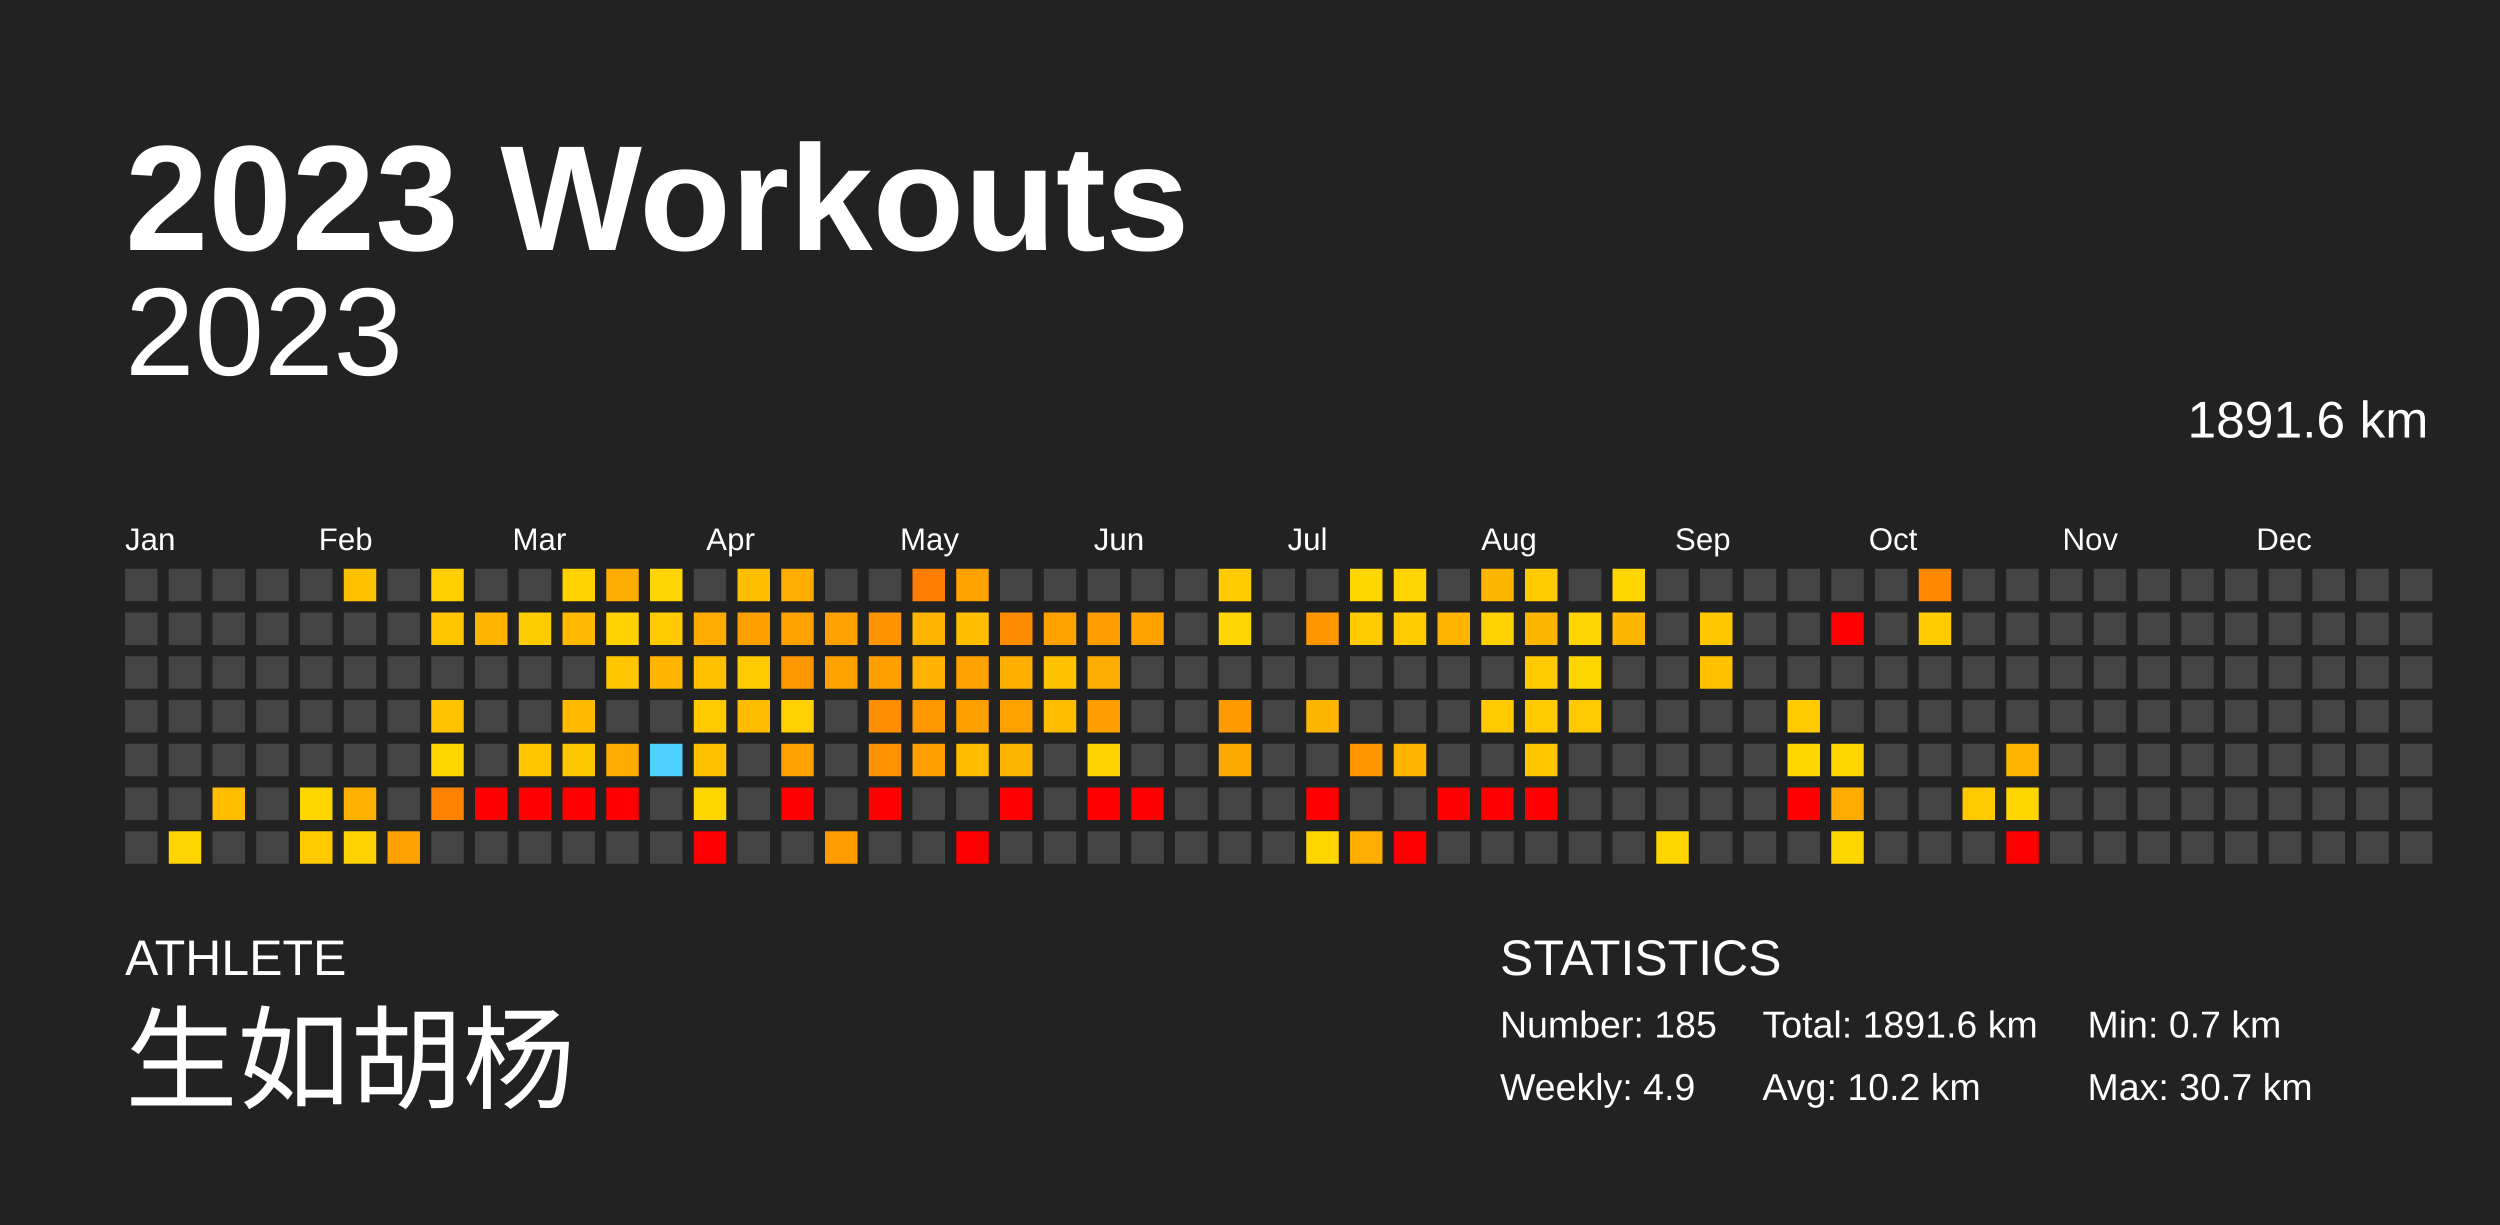
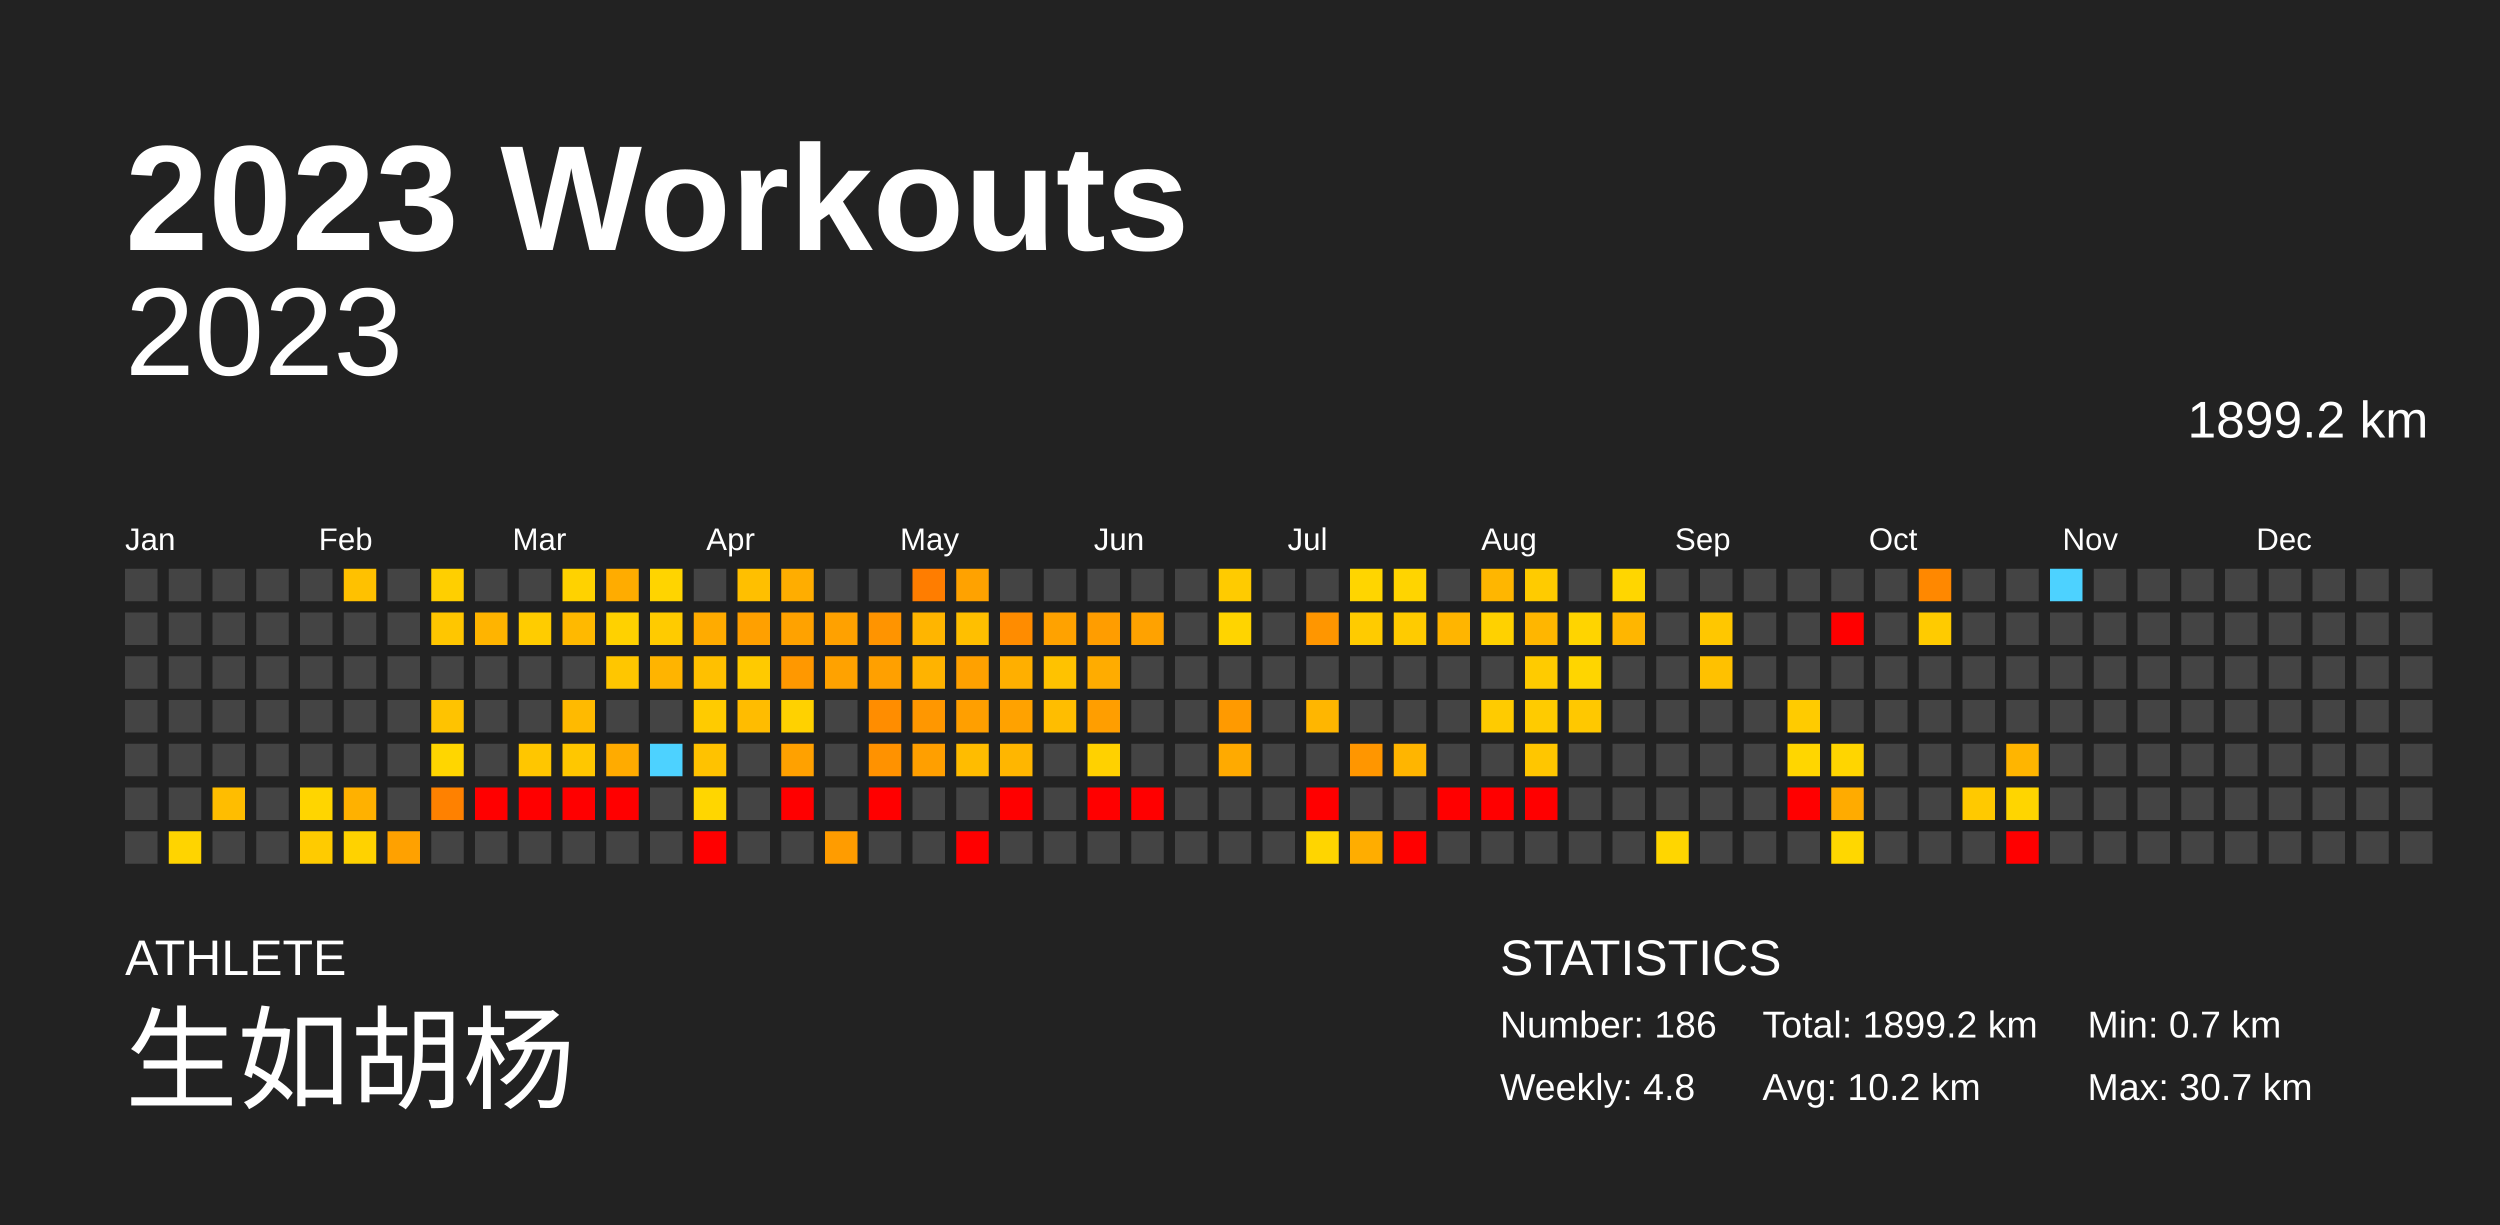
<svg xmlns="http://www.w3.org/2000/svg" baseProfile="full" height="98mm" version="1.1" viewBox="0,0,200,98" width="200mm">
  <defs />
  <rect fill="#222222" height="98" width="200" x="0" y="0" />
  <text fill="#FFFFFF" style="font-size:12px; font-family:Arial; font-weight:bold;" x="10" y="20">2023 Workouts</text>
  <text fill="#FFFFFF" style="font-size:4px; font-family:Arial" x="10" y="78">ATHLETE</text>
  <text fill="#FFFFFF" style="font-size:9px; font-family:Arial" x="10" y="88">生如胡杨</text>
  <text fill="#FFFFFF" style="font-size:4px; font-family:Arial" x="120" y="78">STATISTICS</text>
-   <text fill="#FFFFFF" style="font-size:3px; font-family:Arial" x="120" y="83">Number: 185</text>
-   <text fill="#FFFFFF" style="font-size:3px; font-family:Arial" x="120" y="88">Weekly: 4.9</text>
-   <text fill="#FFFFFF" style="font-size:3px; font-family:Arial" x="141" y="83">Total: 1891.6 km</text>
+   <text fill="#FFFFFF" style="font-size:3px; font-family:Arial" x="120" y="83">Number: 186</text>
+   <text fill="#FFFFFF" style="font-size:3px; font-family:Arial" x="120" y="88">Weekly: 4.8</text>
+   <text fill="#FFFFFF" style="font-size:3px; font-family:Arial" x="141" y="83">Total: 1899.2 km</text>
  <text fill="#FFFFFF" style="font-size:3px; font-family:Arial" x="141" y="88">Avg: 10.2 km</text>
  <text fill="#FFFFFF" style="font-size:3px; font-family:Arial" x="167" y="83">Min: 0.7 km</text>
  <text fill="#FFFFFF" style="font-size:3px; font-family:Arial" x="167" y="88">Max: 30.7 km</text>
  <text alignment-baseline="hanging" fill="#FFFFFF" style="font-size:10.0px; font-family:Arial;" x="10" y="30">2023</text>
-   <text alignment-baseline="hanging" fill="#FFFFFF" style="font-size:4.125px; font-family:Arial;" x="175" y="35">1891.6 km</text>
+   <text alignment-baseline="hanging" fill="#FFFFFF" style="font-size:4.125px; font-family:Arial;" x="175" y="35">1899.2 km</text>
  <text fill="#FFFFFF" style="font-size:2.5px; font-family:Arial" x="10.0" y="44">Jan</text>
  <text fill="#FFFFFF" style="font-size:2.5px; font-family:Arial" x="25.5" y="44">Feb</text>
  <text fill="#FFFFFF" style="font-size:2.5px; font-family:Arial" x="41.0" y="44">Mar</text>
  <text fill="#FFFFFF" style="font-size:2.5px; font-family:Arial" x="56.5" y="44">Apr</text>
  <text fill="#FFFFFF" style="font-size:2.5px; font-family:Arial" x="72.0" y="44">May</text>
  <text fill="#FFFFFF" style="font-size:2.5px; font-family:Arial" x="87.5" y="44">Jun</text>
  <text fill="#FFFFFF" style="font-size:2.5px; font-family:Arial" x="103.0" y="44">Jul</text>
  <text fill="#FFFFFF" style="font-size:2.5px; font-family:Arial" x="118.5" y="44">Aug</text>
  <text fill="#FFFFFF" style="font-size:2.5px; font-family:Arial" x="134.0" y="44">Sep</text>
  <text fill="#FFFFFF" style="font-size:2.5px; font-family:Arial" x="149.5" y="44">Oct</text>
  <text fill="#FFFFFF" style="font-size:2.5px; font-family:Arial" x="165.0" y="44">Nov</text>
  <text fill="#FFFFFF" style="font-size:2.5px; font-family:Arial" x="180.5" y="44">Dec</text>
  <rect fill="#444444" height="2.6" width="2.6" x="10.0" y="45.5" />
  <rect fill="#444444" height="2.6" width="2.6" x="10.0" y="49.0" />
  <rect fill="#444444" height="2.6" width="2.6" x="10.0" y="52.5" />
  <rect fill="#444444" height="2.6" width="2.6" x="10.0" y="56.0" />
  <rect fill="#444444" height="2.6" width="2.6" x="10.0" y="59.5" />
  <rect fill="#444444" height="2.6" width="2.6" x="10.0" y="63.0" />
  <rect fill="#444444" height="2.6" width="2.6" x="10.0" y="66.5" />
  <rect fill="#444444" height="2.6" width="2.6" x="13.5" y="45.5" />
  <rect fill="#444444" height="2.6" width="2.6" x="13.5" y="49.0" />
  <rect fill="#444444" height="2.6" width="2.6" x="13.5" y="52.5" />
  <rect fill="#444444" height="2.6" width="2.6" x="13.5" y="56.0" />
  <rect fill="#444444" height="2.6" width="2.6" x="13.5" y="59.5" />
  <rect fill="#444444" height="2.6" width="2.6" x="13.5" y="63.0" />
  <rect fill="#ffd400" height="2.6" width="2.6" x="13.5" y="66.5" />
  <rect fill="#444444" height="2.6" width="2.6" x="17.0" y="45.5" />
  <rect fill="#444444" height="2.6" width="2.6" x="17.0" y="49.0" />
  <rect fill="#444444" height="2.6" width="2.6" x="17.0" y="52.5" />
  <rect fill="#444444" height="2.6" width="2.6" x="17.0" y="56.0" />
  <rect fill="#444444" height="2.6" width="2.6" x="17.0" y="59.5" />
  <rect fill="#ffbd00" height="2.6" width="2.6" x="17.0" y="63.0" />
  <rect fill="#444444" height="2.6" width="2.6" x="17.0" y="66.5" />
  <rect fill="#444444" height="2.6" width="2.6" x="20.5" y="45.5" />
  <rect fill="#444444" height="2.6" width="2.6" x="20.5" y="49.0" />
  <rect fill="#444444" height="2.6" width="2.6" x="20.5" y="52.5" />
  <rect fill="#444444" height="2.6" width="2.6" x="20.5" y="56.0" />
  <rect fill="#444444" height="2.6" width="2.6" x="20.5" y="59.5" />
  <rect fill="#444444" height="2.6" width="2.6" x="20.5" y="63.0" />
  <rect fill="#444444" height="2.6" width="2.6" x="20.5" y="66.5" />
  <rect fill="#444444" height="2.6" width="2.6" x="24.0" y="45.5" />
  <rect fill="#444444" height="2.6" width="2.6" x="24.0" y="49.0" />
  <rect fill="#444444" height="2.6" width="2.6" x="24.0" y="52.5" />
  <rect fill="#444444" height="2.6" width="2.6" x="24.0" y="56.0" />
  <rect fill="#444444" height="2.6" width="2.6" x="24.0" y="59.5" />
  <rect fill="#ffd500" height="2.6" width="2.6" x="24.0" y="63.0" />
  <rect fill="#ffcb00" height="2.6" width="2.6" x="24.0" y="66.5" />
  <rect fill="#ffc100" height="2.6" width="2.6" x="27.5" y="45.5" />
  <rect fill="#444444" height="2.6" width="2.6" x="27.5" y="49.0" />
  <rect fill="#444444" height="2.6" width="2.6" x="27.5" y="52.5" />
  <rect fill="#444444" height="2.6" width="2.6" x="27.5" y="56.0" />
  <rect fill="#444444" height="2.6" width="2.6" x="27.5" y="59.5" />
  <rect fill="#ffb100" height="2.6" width="2.6" x="27.5" y="63.0" />
  <rect fill="#ffd200" height="2.6" width="2.6" x="27.5" y="66.5" />
  <rect fill="#444444" height="2.6" width="2.6" x="31.0" y="45.5" />
  <rect fill="#444444" height="2.6" width="2.6" x="31.0" y="49.0" />
  <rect fill="#444444" height="2.6" width="2.6" x="31.0" y="52.5" />
  <rect fill="#444444" height="2.6" width="2.6" x="31.0" y="56.0" />
  <rect fill="#444444" height="2.6" width="2.6" x="31.0" y="59.5" />
  <rect fill="#444444" height="2.6" width="2.6" x="31.0" y="63.0" />
  <rect fill="#ffa100" height="2.6" width="2.6" x="31.0" y="66.5" />
  <rect fill="#ffcf00" height="2.6" width="2.6" x="34.5" y="45.5" />
  <rect fill="#ffc600" height="2.6" width="2.6" x="34.5" y="49.0" />
  <rect fill="#444444" height="2.6" width="2.6" x="34.5" y="52.5" />
  <rect fill="#ffc300" height="2.6" width="2.6" x="34.5" y="56.0" />
  <rect fill="#ffd600" height="2.6" width="2.6" x="34.5" y="59.5" />
  <rect fill="#ff8100" height="2.6" width="2.6" x="34.5" y="63.0" />
  <rect fill="#444444" height="2.6" width="2.6" x="34.5" y="66.5" />
  <rect fill="#444444" height="2.6" width="2.6" x="38.0" y="45.5" />
  <rect fill="#ffb400" height="2.6" width="2.6" x="38.0" y="49.0" />
  <rect fill="#444444" height="2.6" width="2.6" x="38.0" y="52.5" />
  <rect fill="#444444" height="2.6" width="2.6" x="38.0" y="56.0" />
  <rect fill="#444444" height="2.6" width="2.6" x="38.0" y="59.5" />
  <rect fill="red" height="2.6" width="2.6" x="38.0" y="63.0" />
  <rect fill="#444444" height="2.6" width="2.6" x="38.0" y="66.5" />
  <rect fill="#444444" height="2.6" width="2.6" x="41.5" y="45.5" />
  <rect fill="#ffcc00" height="2.6" width="2.6" x="41.5" y="49.0" />
  <rect fill="#444444" height="2.6" width="2.6" x="41.5" y="52.5" />
  <rect fill="#444444" height="2.6" width="2.6" x="41.5" y="56.0" />
  <rect fill="#ffc600" height="2.6" width="2.6" x="41.5" y="59.5" />
  <rect fill="red" height="2.6" width="2.6" x="41.5" y="63.0" />
  <rect fill="#444444" height="2.6" width="2.6" x="41.5" y="66.5" />
  <rect fill="#ffd200" height="2.6" width="2.6" x="45.0" y="45.5" />
  <rect fill="#ffb900" height="2.6" width="2.6" x="45.0" y="49.0" />
  <rect fill="#444444" height="2.6" width="2.6" x="45.0" y="52.5" />
  <rect fill="#ffba00" height="2.6" width="2.6" x="45.0" y="56.0" />
  <rect fill="#ffc700" height="2.6" width="2.6" x="45.0" y="59.5" />
  <rect fill="red" height="2.6" width="2.6" x="45.0" y="63.0" />
  <rect fill="#444444" height="2.6" width="2.6" x="45.0" y="66.5" />
  <rect fill="#ffac00" height="2.6" width="2.6" x="48.5" y="45.5" />
  <rect fill="#ffd100" height="2.6" width="2.6" x="48.5" y="49.0" />
  <rect fill="#ffc600" height="2.6" width="2.6" x="48.5" y="52.5" />
  <rect fill="#444444" height="2.6" width="2.6" x="48.5" y="56.0" />
  <rect fill="#ffab00" height="2.6" width="2.6" x="48.5" y="59.5" />
  <rect fill="red" height="2.6" width="2.6" x="48.5" y="63.0" />
  <rect fill="#444444" height="2.6" width="2.6" x="48.5" y="66.5" />
  <rect fill="#ffd400" height="2.6" width="2.6" x="52.0" y="45.5" />
  <rect fill="#ffcb00" height="2.6" width="2.6" x="52.0" y="49.0" />
  <rect fill="#ffb400" height="2.6" width="2.6" x="52.0" y="52.5" />
  <rect fill="#444444" height="2.6" width="2.6" x="52.0" y="56.0" />
  <rect fill="#4dd2ff" height="2.6" width="2.6" x="52.0" y="59.5" />
  <rect fill="#444444" height="2.6" width="2.6" x="52.0" y="63.0" />
  <rect fill="#444444" height="2.6" width="2.6" x="52.0" y="66.5" />
  <rect fill="#444444" height="2.6" width="2.6" x="55.5" y="45.5" />
  <rect fill="#ffab00" height="2.6" width="2.6" x="55.5" y="49.0" />
  <rect fill="#ffc000" height="2.6" width="2.6" x="55.5" y="52.5" />
  <rect fill="#ffcb00" height="2.6" width="2.6" x="55.5" y="56.0" />
  <rect fill="#ffc200" height="2.6" width="2.6" x="55.5" y="59.5" />
  <rect fill="#ffd600" height="2.6" width="2.6" x="55.5" y="63.0" />
  <rect fill="red" height="2.6" width="2.6" x="55.5" y="66.5" />
  <rect fill="#ffbf00" height="2.6" width="2.6" x="59.0" y="45.5" />
  <rect fill="#ffa000" height="2.6" width="2.6" x="59.0" y="49.0" />
  <rect fill="#ffca00" height="2.6" width="2.6" x="59.0" y="52.5" />
  <rect fill="#ffbc00" height="2.6" width="2.6" x="59.0" y="56.0" />
  <rect fill="#444444" height="2.6" width="2.6" x="59.0" y="59.5" />
  <rect fill="#444444" height="2.6" width="2.6" x="59.0" y="63.0" />
  <rect fill="#444444" height="2.6" width="2.6" x="59.0" y="66.5" />
  <rect fill="#ffad00" height="2.6" width="2.6" x="62.5" y="45.5" />
  <rect fill="#ffa200" height="2.6" width="2.6" x="62.5" y="49.0" />
  <rect fill="#ff9800" height="2.6" width="2.6" x="62.5" y="52.5" />
  <rect fill="#ffd100" height="2.6" width="2.6" x="62.5" y="56.0" />
  <rect fill="#ffa100" height="2.6" width="2.6" x="62.5" y="59.5" />
  <rect fill="red" height="2.6" width="2.6" x="62.5" y="63.0" />
  <rect fill="#444444" height="2.6" width="2.6" x="62.5" y="66.5" />
  <rect fill="#444444" height="2.6" width="2.6" x="66.0" y="45.5" />
  <rect fill="#ffa100" height="2.6" width="2.6" x="66.0" y="49.0" />
  <rect fill="#ffa200" height="2.6" width="2.6" x="66.0" y="52.5" />
  <rect fill="#444444" height="2.6" width="2.6" x="66.0" y="56.0" />
  <rect fill="#444444" height="2.6" width="2.6" x="66.0" y="59.5" />
  <rect fill="#444444" height="2.6" width="2.6" x="66.0" y="63.0" />
  <rect fill="#ff9c00" height="2.6" width="2.6" x="66.0" y="66.5" />
  <rect fill="#444444" height="2.6" width="2.6" x="69.5" y="45.5" />
  <rect fill="#ff9400" height="2.6" width="2.6" x="69.5" y="49.0" />
  <rect fill="#ffa000" height="2.6" width="2.6" x="69.5" y="52.5" />
  <rect fill="#ff8d00" height="2.6" width="2.6" x="69.5" y="56.0" />
  <rect fill="#ff9200" height="2.6" width="2.6" x="69.5" y="59.5" />
  <rect fill="red" height="2.6" width="2.6" x="69.5" y="63.0" />
  <rect fill="#444444" height="2.6" width="2.6" x="69.5" y="66.5" />
  <rect fill="#ff7d00" height="2.6" width="2.6" x="73.0" y="45.5" />
  <rect fill="#ffb500" height="2.6" width="2.6" x="73.0" y="49.0" />
  <rect fill="#ffb300" height="2.6" width="2.6" x="73.0" y="52.5" />
  <rect fill="#ff9700" height="2.6" width="2.6" x="73.0" y="56.0" />
  <rect fill="#ff9f00" height="2.6" width="2.6" x="73.0" y="59.5" />
  <rect fill="#444444" height="2.6" width="2.6" x="73.0" y="63.0" />
  <rect fill="#444444" height="2.6" width="2.6" x="73.0" y="66.5" />
  <rect fill="#ffa200" height="2.6" width="2.6" x="76.5" y="45.5" />
  <rect fill="#ffbf00" height="2.6" width="2.6" x="76.5" y="49.0" />
  <rect fill="#ffa100" height="2.6" width="2.6" x="76.5" y="52.5" />
  <rect fill="#ff9f00" height="2.6" width="2.6" x="76.5" y="56.0" />
  <rect fill="#ffbc00" height="2.6" width="2.6" x="76.5" y="59.5" />
  <rect fill="#444444" height="2.6" width="2.6" x="76.5" y="63.0" />
  <rect fill="red" height="2.6" width="2.6" x="76.5" y="66.5" />
  <rect fill="#444444" height="2.6" width="2.6" x="80.0" y="45.5" />
  <rect fill="#ff8c00" height="2.6" width="2.6" x="80.0" y="49.0" />
  <rect fill="#ffaf00" height="2.6" width="2.6" x="80.0" y="52.5" />
  <rect fill="#ffa200" height="2.6" width="2.6" x="80.0" y="56.0" />
  <rect fill="#ffb600" height="2.6" width="2.6" x="80.0" y="59.5" />
  <rect fill="red" height="2.6" width="2.6" x="80.0" y="63.0" />
  <rect fill="#444444" height="2.6" width="2.6" x="80.0" y="66.5" />
  <rect fill="#444444" height="2.6" width="2.6" x="83.5" y="45.5" />
  <rect fill="#ffa200" height="2.6" width="2.6" x="83.5" y="49.0" />
  <rect fill="#ffc200" height="2.6" width="2.6" x="83.5" y="52.5" />
  <rect fill="#ffbd00" height="2.6" width="2.6" x="83.5" y="56.0" />
  <rect fill="#444444" height="2.6" width="2.6" x="83.5" y="59.5" />
  <rect fill="#444444" height="2.6" width="2.6" x="83.5" y="63.0" />
  <rect fill="#444444" height="2.6" width="2.6" x="83.5" y="66.5" />
  <rect fill="#444444" height="2.6" width="2.6" x="87.0" y="45.5" />
  <rect fill="#ff9d00" height="2.6" width="2.6" x="87.0" y="49.0" />
  <rect fill="#ffac00" height="2.6" width="2.6" x="87.0" y="52.5" />
  <rect fill="#ff9e00" height="2.6" width="2.6" x="87.0" y="56.0" />
  <rect fill="#ffd100" height="2.6" width="2.6" x="87.0" y="59.5" />
  <rect fill="red" height="2.6" width="2.6" x="87.0" y="63.0" />
  <rect fill="#444444" height="2.6" width="2.6" x="87.0" y="66.5" />
  <rect fill="#444444" height="2.6" width="2.6" x="90.5" y="45.5" />
  <rect fill="#ffa200" height="2.6" width="2.6" x="90.5" y="49.0" />
  <rect fill="#444444" height="2.6" width="2.6" x="90.5" y="52.5" />
  <rect fill="#444444" height="2.6" width="2.6" x="90.5" y="56.0" />
  <rect fill="#444444" height="2.6" width="2.6" x="90.5" y="59.5" />
  <rect fill="red" height="2.6" width="2.6" x="90.5" y="63.0" />
  <rect fill="#444444" height="2.6" width="2.6" x="90.5" y="66.5" />
  <rect fill="#444444" height="2.6" width="2.6" x="94.0" y="45.5" />
  <rect fill="#444444" height="2.6" width="2.6" x="94.0" y="49.0" />
  <rect fill="#444444" height="2.6" width="2.6" x="94.0" y="52.5" />
  <rect fill="#444444" height="2.6" width="2.6" x="94.0" y="56.0" />
  <rect fill="#444444" height="2.6" width="2.6" x="94.0" y="59.5" />
  <rect fill="#444444" height="2.6" width="2.6" x="94.0" y="63.0" />
  <rect fill="#444444" height="2.6" width="2.6" x="94.0" y="66.5" />
  <rect fill="#ffcb00" height="2.6" width="2.6" x="97.5" y="45.5" />
  <rect fill="#ffd400" height="2.6" width="2.6" x="97.5" y="49.0" />
  <rect fill="#444444" height="2.6" width="2.6" x="97.5" y="52.5" />
  <rect fill="#ff9a00" height="2.6" width="2.6" x="97.5" y="56.0" />
  <rect fill="#ffaa00" height="2.6" width="2.6" x="97.5" y="59.5" />
  <rect fill="#444444" height="2.6" width="2.6" x="97.5" y="63.0" />
  <rect fill="#444444" height="2.6" width="2.6" x="97.5" y="66.5" />
  <rect fill="#444444" height="2.6" width="2.6" x="101.0" y="45.5" />
  <rect fill="#444444" height="2.6" width="2.6" x="101.0" y="49.0" />
  <rect fill="#444444" height="2.6" width="2.6" x="101.0" y="52.5" />
  <rect fill="#444444" height="2.6" width="2.6" x="101.0" y="56.0" />
  <rect fill="#444444" height="2.6" width="2.6" x="101.0" y="59.5" />
  <rect fill="#444444" height="2.6" width="2.6" x="101.0" y="63.0" />
  <rect fill="#444444" height="2.6" width="2.6" x="101.0" y="66.5" />
  <rect fill="#444444" height="2.6" width="2.6" x="104.5" y="45.5" />
  <rect fill="#ff9600" height="2.6" width="2.6" x="104.5" y="49.0" />
  <rect fill="#444444" height="2.6" width="2.6" x="104.5" y="52.5" />
  <rect fill="#ffb600" height="2.6" width="2.6" x="104.5" y="56.0" />
  <rect fill="#444444" height="2.6" width="2.6" x="104.5" y="59.5" />
  <rect fill="red" height="2.6" width="2.6" x="104.5" y="63.0" />
  <rect fill="#ffd500" height="2.6" width="2.6" x="104.5" y="66.5" />
  <rect fill="#ffd500" height="2.6" width="2.6" x="108.0" y="45.5" />
  <rect fill="#ffcb00" height="2.6" width="2.6" x="108.0" y="49.0" />
  <rect fill="#444444" height="2.6" width="2.6" x="108.0" y="52.5" />
  <rect fill="#444444" height="2.6" width="2.6" x="108.0" y="56.0" />
  <rect fill="#ff9600" height="2.6" width="2.6" x="108.0" y="59.5" />
  <rect fill="#444444" height="2.6" width="2.6" x="108.0" y="63.0" />
  <rect fill="#ffad00" height="2.6" width="2.6" x="108.0" y="66.5" />
  <rect fill="#ffd400" height="2.6" width="2.6" x="111.5" y="45.5" />
  <rect fill="#ffcb00" height="2.6" width="2.6" x="111.5" y="49.0" />
  <rect fill="#444444" height="2.6" width="2.6" x="111.5" y="52.5" />
  <rect fill="#444444" height="2.6" width="2.6" x="111.5" y="56.0" />
  <rect fill="#ffb500" height="2.6" width="2.6" x="111.5" y="59.5" />
  <rect fill="#444444" height="2.6" width="2.6" x="111.5" y="63.0" />
  <rect fill="red" height="2.6" width="2.6" x="111.5" y="66.5" />
  <rect fill="#444444" height="2.6" width="2.6" x="115.0" y="45.5" />
  <rect fill="#ffb500" height="2.6" width="2.6" x="115.0" y="49.0" />
  <rect fill="#444444" height="2.6" width="2.6" x="115.0" y="52.5" />
  <rect fill="#444444" height="2.6" width="2.6" x="115.0" y="56.0" />
  <rect fill="#444444" height="2.6" width="2.6" x="115.0" y="59.5" />
  <rect fill="red" height="2.6" width="2.6" x="115.0" y="63.0" />
  <rect fill="#444444" height="2.6" width="2.6" x="115.0" y="66.5" />
  <rect fill="#ffb600" height="2.6" width="2.6" x="118.5" y="45.5" />
  <rect fill="#ffd100" height="2.6" width="2.6" x="118.5" y="49.0" />
  <rect fill="#444444" height="2.6" width="2.6" x="118.5" y="52.5" />
  <rect fill="#ffcb00" height="2.6" width="2.6" x="118.5" y="56.0" />
  <rect fill="#444444" height="2.6" width="2.6" x="118.5" y="59.5" />
  <rect fill="red" height="2.6" width="2.6" x="118.5" y="63.0" />
  <rect fill="#444444" height="2.6" width="2.6" x="118.5" y="66.5" />
  <rect fill="#ffcb00" height="2.6" width="2.6" x="122.0" y="45.5" />
  <rect fill="#ffb600" height="2.6" width="2.6" x="122.0" y="49.0" />
  <rect fill="#ffcb00" height="2.6" width="2.6" x="122.0" y="52.5" />
  <rect fill="#ffcb00" height="2.6" width="2.6" x="122.0" y="56.0" />
  <rect fill="#ffc600" height="2.6" width="2.6" x="122.0" y="59.5" />
  <rect fill="red" height="2.6" width="2.6" x="122.0" y="63.0" />
  <rect fill="#444444" height="2.6" width="2.6" x="122.0" y="66.5" />
  <rect fill="#444444" height="2.6" width="2.6" x="125.5" y="45.5" />
  <rect fill="#ffd400" height="2.6" width="2.6" x="125.5" y="49.0" />
  <rect fill="#ffd500" height="2.6" width="2.6" x="125.5" y="52.5" />
  <rect fill="#ffc800" height="2.6" width="2.6" x="125.5" y="56.0" />
  <rect fill="#444444" height="2.6" width="2.6" x="125.5" y="59.5" />
  <rect fill="#444444" height="2.6" width="2.6" x="125.5" y="63.0" />
  <rect fill="#444444" height="2.6" width="2.6" x="125.5" y="66.5" />
  <rect fill="#ffd600" height="2.6" width="2.6" x="129.0" y="45.5" />
  <rect fill="#ffb600" height="2.6" width="2.6" x="129.0" y="49.0" />
  <rect fill="#444444" height="2.6" width="2.6" x="129.0" y="52.5" />
  <rect fill="#444444" height="2.6" width="2.6" x="129.0" y="56.0" />
  <rect fill="#444444" height="2.6" width="2.6" x="129.0" y="59.5" />
  <rect fill="#444444" height="2.6" width="2.6" x="129.0" y="63.0" />
  <rect fill="#444444" height="2.6" width="2.6" x="129.0" y="66.5" />
  <rect fill="#444444" height="2.6" width="2.6" x="132.5" y="45.5" />
  <rect fill="#444444" height="2.6" width="2.6" x="132.5" y="49.0" />
  <rect fill="#444444" height="2.6" width="2.6" x="132.5" y="52.5" />
  <rect fill="#444444" height="2.6" width="2.6" x="132.5" y="56.0" />
  <rect fill="#444444" height="2.6" width="2.6" x="132.5" y="59.5" />
  <rect fill="#444444" height="2.6" width="2.6" x="132.5" y="63.0" />
  <rect fill="#ffd600" height="2.6" width="2.6" x="132.5" y="66.5" />
  <rect fill="#444444" height="2.6" width="2.6" x="136.0" y="45.5" />
  <rect fill="#ffc700" height="2.6" width="2.6" x="136.0" y="49.0" />
  <rect fill="#ffc100" height="2.6" width="2.6" x="136.0" y="52.5" />
  <rect fill="#444444" height="2.6" width="2.6" x="136.0" y="56.0" />
  <rect fill="#444444" height="2.6" width="2.6" x="136.0" y="59.5" />
  <rect fill="#444444" height="2.6" width="2.6" x="136.0" y="63.0" />
  <rect fill="#444444" height="2.6" width="2.6" x="136.0" y="66.5" />
  <rect fill="#444444" height="2.6" width="2.6" x="139.5" y="45.5" />
  <rect fill="#444444" height="2.6" width="2.6" x="139.5" y="49.0" />
  <rect fill="#444444" height="2.6" width="2.6" x="139.5" y="52.5" />
  <rect fill="#444444" height="2.6" width="2.6" x="139.5" y="56.0" />
  <rect fill="#444444" height="2.6" width="2.6" x="139.5" y="59.5" />
  <rect fill="#444444" height="2.6" width="2.6" x="139.5" y="63.0" />
  <rect fill="#444444" height="2.6" width="2.6" x="139.5" y="66.5" />
  <rect fill="#444444" height="2.6" width="2.6" x="143.0" y="45.5" />
  <rect fill="#444444" height="2.6" width="2.6" x="143.0" y="49.0" />
  <rect fill="#444444" height="2.6" width="2.6" x="143.0" y="52.5" />
  <rect fill="#ffcb00" height="2.6" width="2.6" x="143.0" y="56.0" />
  <rect fill="#ffd600" height="2.6" width="2.6" x="143.0" y="59.5" />
  <rect fill="red" height="2.6" width="2.6" x="143.0" y="63.0" />
  <rect fill="#444444" height="2.6" width="2.6" x="143.0" y="66.5" />
  <rect fill="#444444" height="2.6" width="2.6" x="146.5" y="45.5" />
  <rect fill="red" height="2.6" width="2.6" x="146.5" y="49.0" />
  <rect fill="#444444" height="2.6" width="2.6" x="146.5" y="52.5" />
  <rect fill="#444444" height="2.6" width="2.6" x="146.5" y="56.0" />
  <rect fill="#ffd500" height="2.6" width="2.6" x="146.5" y="59.5" />
  <rect fill="#ffab00" height="2.6" width="2.6" x="146.5" y="63.0" />
  <rect fill="#ffd700" height="2.6" width="2.6" x="146.5" y="66.5" />
  <rect fill="#444444" height="2.6" width="2.6" x="150.0" y="45.5" />
  <rect fill="#444444" height="2.6" width="2.6" x="150.0" y="49.0" />
  <rect fill="#444444" height="2.6" width="2.6" x="150.0" y="52.5" />
  <rect fill="#444444" height="2.6" width="2.6" x="150.0" y="56.0" />
  <rect fill="#444444" height="2.6" width="2.6" x="150.0" y="59.5" />
  <rect fill="#444444" height="2.6" width="2.6" x="150.0" y="63.0" />
  <rect fill="#444444" height="2.6" width="2.6" x="150.0" y="66.5" />
  <rect fill="#ff8800" height="2.6" width="2.6" x="153.5" y="45.5" />
  <rect fill="#ffcb00" height="2.6" width="2.6" x="153.5" y="49.0" />
  <rect fill="#444444" height="2.6" width="2.6" x="153.5" y="52.5" />
  <rect fill="#444444" height="2.6" width="2.6" x="153.5" y="56.0" />
  <rect fill="#444444" height="2.6" width="2.6" x="153.5" y="59.5" />
  <rect fill="#444444" height="2.6" width="2.6" x="153.5" y="63.0" />
  <rect fill="#444444" height="2.6" width="2.6" x="153.5" y="66.5" />
  <rect fill="#444444" height="2.6" width="2.6" x="157.0" y="45.5" />
  <rect fill="#444444" height="2.6" width="2.6" x="157.0" y="49.0" />
  <rect fill="#444444" height="2.6" width="2.6" x="157.0" y="52.5" />
  <rect fill="#444444" height="2.6" width="2.6" x="157.0" y="56.0" />
  <rect fill="#444444" height="2.6" width="2.6" x="157.0" y="59.5" />
  <rect fill="#ffc900" height="2.6" width="2.6" x="157.0" y="63.0" />
  <rect fill="#444444" height="2.6" width="2.6" x="157.0" y="66.5" />
  <rect fill="#444444" height="2.6" width="2.6" x="160.5" y="45.5" />
  <rect fill="#444444" height="2.6" width="2.6" x="160.5" y="49.0" />
  <rect fill="#444444" height="2.6" width="2.6" x="160.5" y="52.5" />
  <rect fill="#444444" height="2.6" width="2.6" x="160.5" y="56.0" />
  <rect fill="#ffb500" height="2.6" width="2.6" x="160.5" y="59.5" />
  <rect fill="#ffd500" height="2.6" width="2.6" x="160.5" y="63.0" />
  <rect fill="red" height="2.6" width="2.6" x="160.5" y="66.5" />
-   <rect fill="#444444" height="2.6" width="2.6" x="164.0" y="45.5" />
+   <rect fill="#4dd2ff" height="2.6" width="2.6" x="164.0" y="45.5" />
  <rect fill="#444444" height="2.6" width="2.6" x="164.0" y="49.0" />
  <rect fill="#444444" height="2.6" width="2.6" x="164.0" y="52.5" />
  <rect fill="#444444" height="2.6" width="2.6" x="164.0" y="56.0" />
  <rect fill="#444444" height="2.6" width="2.6" x="164.0" y="59.5" />
  <rect fill="#444444" height="2.6" width="2.6" x="164.0" y="63.0" />
  <rect fill="#444444" height="2.6" width="2.6" x="164.0" y="66.5" />
  <rect fill="#444444" height="2.6" width="2.6" x="167.5" y="45.5" />
  <rect fill="#444444" height="2.6" width="2.6" x="167.5" y="49.0" />
  <rect fill="#444444" height="2.6" width="2.6" x="167.5" y="52.5" />
  <rect fill="#444444" height="2.6" width="2.6" x="167.5" y="56.0" />
  <rect fill="#444444" height="2.6" width="2.6" x="167.5" y="59.5" />
  <rect fill="#444444" height="2.6" width="2.6" x="167.5" y="63.0" />
  <rect fill="#444444" height="2.6" width="2.6" x="167.5" y="66.5" />
  <rect fill="#444444" height="2.6" width="2.6" x="171.0" y="45.5" />
  <rect fill="#444444" height="2.6" width="2.6" x="171.0" y="49.0" />
  <rect fill="#444444" height="2.6" width="2.6" x="171.0" y="52.5" />
  <rect fill="#444444" height="2.6" width="2.6" x="171.0" y="56.0" />
  <rect fill="#444444" height="2.6" width="2.6" x="171.0" y="59.5" />
  <rect fill="#444444" height="2.6" width="2.6" x="171.0" y="63.0" />
  <rect fill="#444444" height="2.6" width="2.6" x="171.0" y="66.5" />
  <rect fill="#444444" height="2.6" width="2.6" x="174.5" y="45.5" />
  <rect fill="#444444" height="2.6" width="2.6" x="174.5" y="49.0" />
  <rect fill="#444444" height="2.6" width="2.6" x="174.5" y="52.5" />
  <rect fill="#444444" height="2.6" width="2.6" x="174.5" y="56.0" />
  <rect fill="#444444" height="2.6" width="2.6" x="174.5" y="59.5" />
  <rect fill="#444444" height="2.6" width="2.6" x="174.5" y="63.0" />
  <rect fill="#444444" height="2.6" width="2.6" x="174.5" y="66.5" />
  <rect fill="#444444" height="2.6" width="2.6" x="178.0" y="45.5" />
  <rect fill="#444444" height="2.6" width="2.6" x="178.0" y="49.0" />
  <rect fill="#444444" height="2.6" width="2.6" x="178.0" y="52.5" />
  <rect fill="#444444" height="2.6" width="2.6" x="178.0" y="56.0" />
  <rect fill="#444444" height="2.6" width="2.6" x="178.0" y="59.5" />
  <rect fill="#444444" height="2.6" width="2.6" x="178.0" y="63.0" />
  <rect fill="#444444" height="2.6" width="2.6" x="178.0" y="66.5" />
  <rect fill="#444444" height="2.6" width="2.6" x="181.5" y="45.5" />
  <rect fill="#444444" height="2.6" width="2.6" x="181.5" y="49.0" />
  <rect fill="#444444" height="2.6" width="2.6" x="181.5" y="52.5" />
  <rect fill="#444444" height="2.6" width="2.6" x="181.5" y="56.0" />
  <rect fill="#444444" height="2.6" width="2.6" x="181.5" y="59.5" />
  <rect fill="#444444" height="2.6" width="2.6" x="181.5" y="63.0" />
  <rect fill="#444444" height="2.6" width="2.6" x="181.5" y="66.5" />
  <rect fill="#444444" height="2.6" width="2.6" x="185.0" y="45.5" />
  <rect fill="#444444" height="2.6" width="2.6" x="185.0" y="49.0" />
  <rect fill="#444444" height="2.6" width="2.6" x="185.0" y="52.5" />
  <rect fill="#444444" height="2.6" width="2.6" x="185.0" y="56.0" />
  <rect fill="#444444" height="2.6" width="2.6" x="185.0" y="59.5" />
  <rect fill="#444444" height="2.6" width="2.6" x="185.0" y="63.0" />
  <rect fill="#444444" height="2.6" width="2.6" x="185.0" y="66.5" />
  <rect fill="#444444" height="2.6" width="2.6" x="188.5" y="45.5" />
  <rect fill="#444444" height="2.6" width="2.6" x="188.5" y="49.0" />
  <rect fill="#444444" height="2.6" width="2.6" x="188.5" y="52.5" />
  <rect fill="#444444" height="2.6" width="2.6" x="188.5" y="56.0" />
  <rect fill="#444444" height="2.6" width="2.6" x="188.5" y="59.5" />
  <rect fill="#444444" height="2.6" width="2.6" x="188.5" y="63.0" />
  <rect fill="#444444" height="2.6" width="2.6" x="188.5" y="66.5" />
  <rect fill="#444444" height="2.6" width="2.6" x="192.0" y="45.5" />
  <rect fill="#444444" height="2.6" width="2.6" x="192.0" y="49.0" />
  <rect fill="#444444" height="2.6" width="2.6" x="192.0" y="52.5" />
  <rect fill="#444444" height="2.6" width="2.6" x="192.0" y="56.0" />
  <rect fill="#444444" height="2.6" width="2.6" x="192.0" y="59.5" />
  <rect fill="#444444" height="2.6" width="2.6" x="192.0" y="63.0" />
  <rect fill="#444444" height="2.6" width="2.6" x="192.0" y="66.5" />
</svg>
